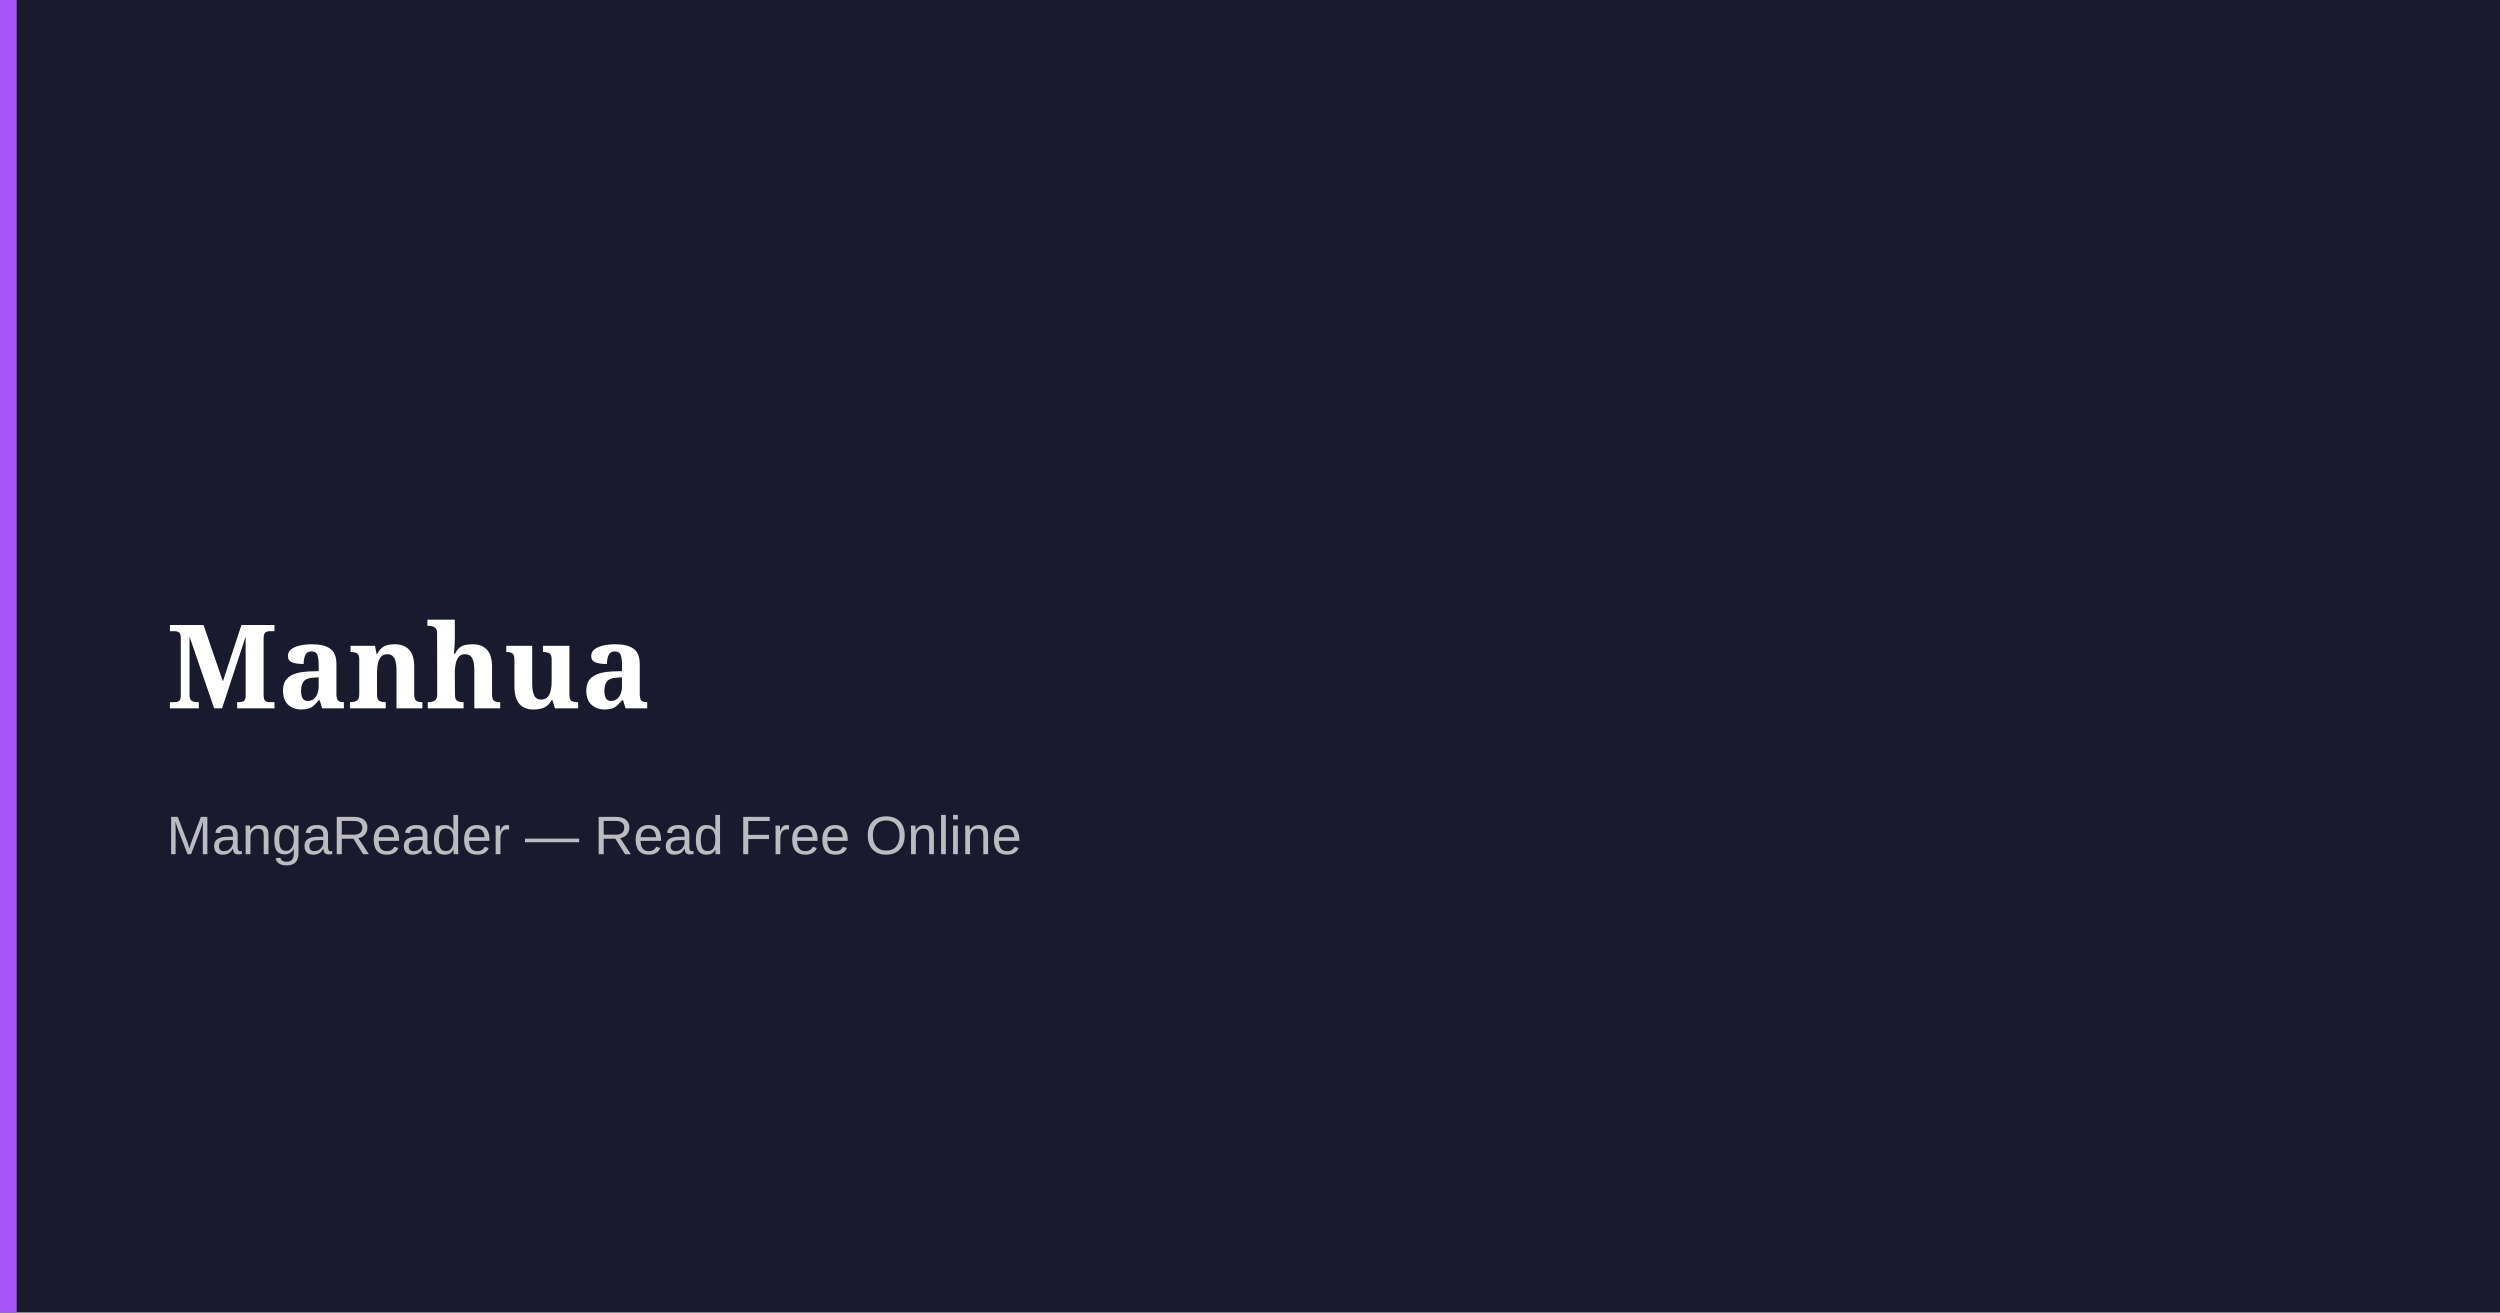
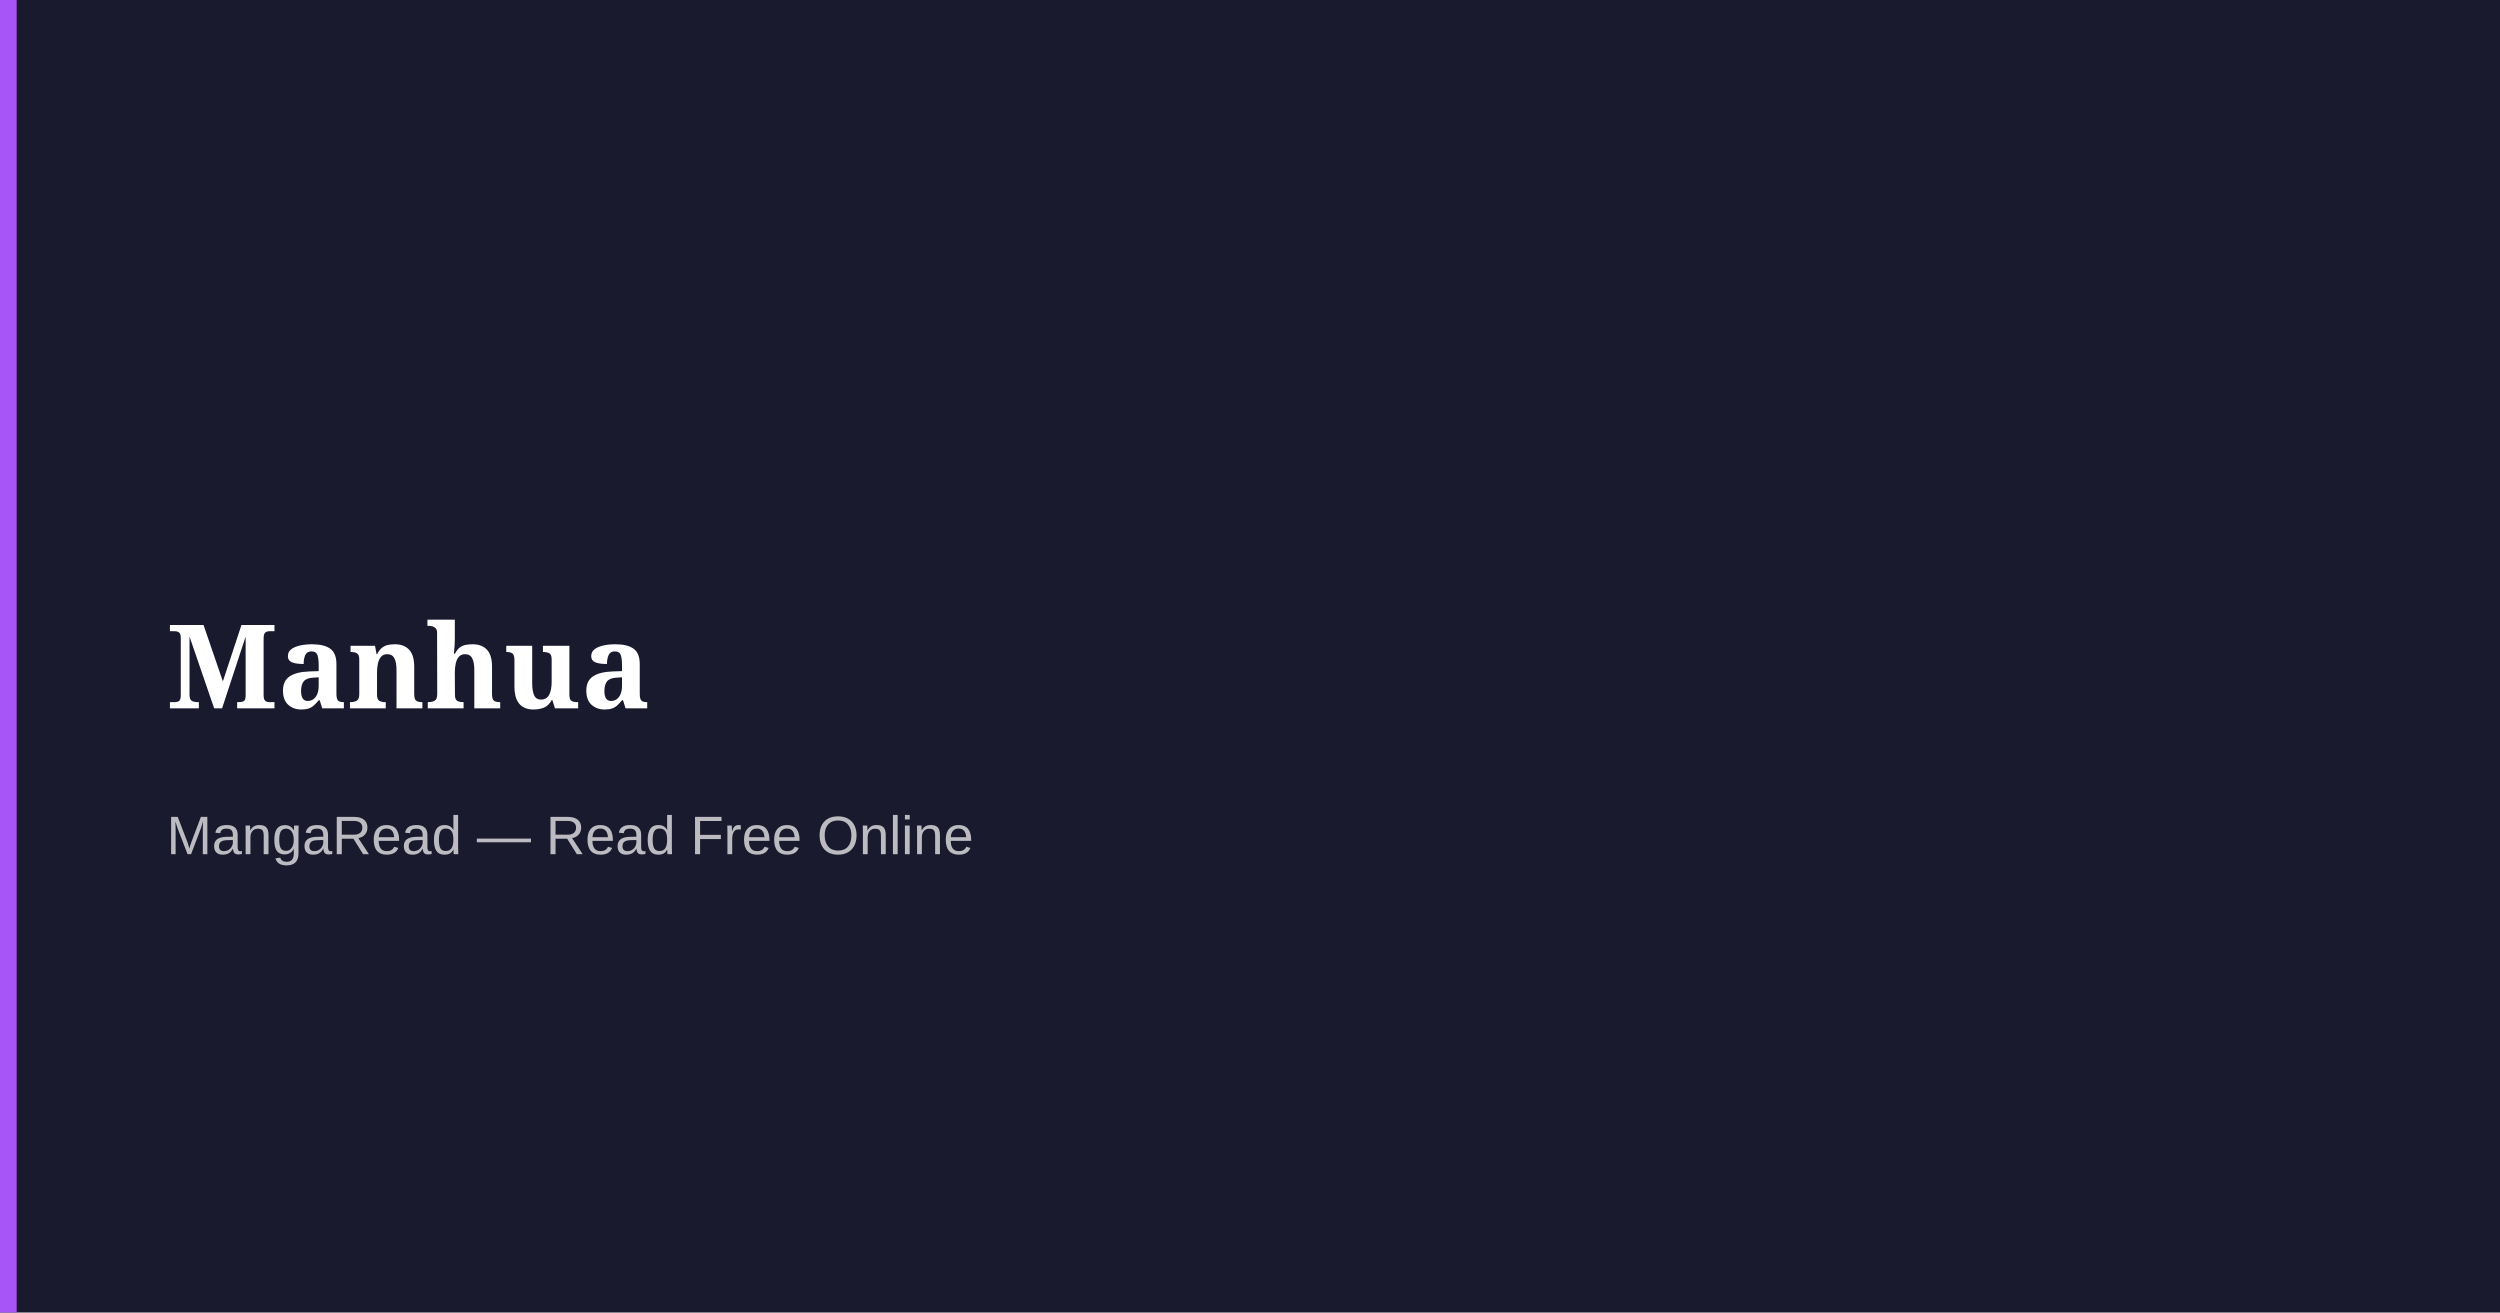
<svg xmlns="http://www.w3.org/2000/svg" width="1200" height="630" viewBox="0 0 1200 630">
  <rect width="1200" height="630" fill="#1a1a2e" />
  <rect x="0" y="0" width="8" height="630" fill="#a855f7" />
  <text x="80" y="340" font-family="Georgia, serif" font-size="56" fill="#fff" font-weight="bold">Manhua</text>
-   <text x="80" y="410" font-family="Arial, sans-serif" font-size="26" fill="#fff" opacity="0.7">MangaReader — Read Free Online</text>
+   <text x="80" y="410" font-family="Arial, sans-serif" font-size="26" fill="#fff" opacity="0.7">MangaRead — Read Free Online</text>
</svg>
